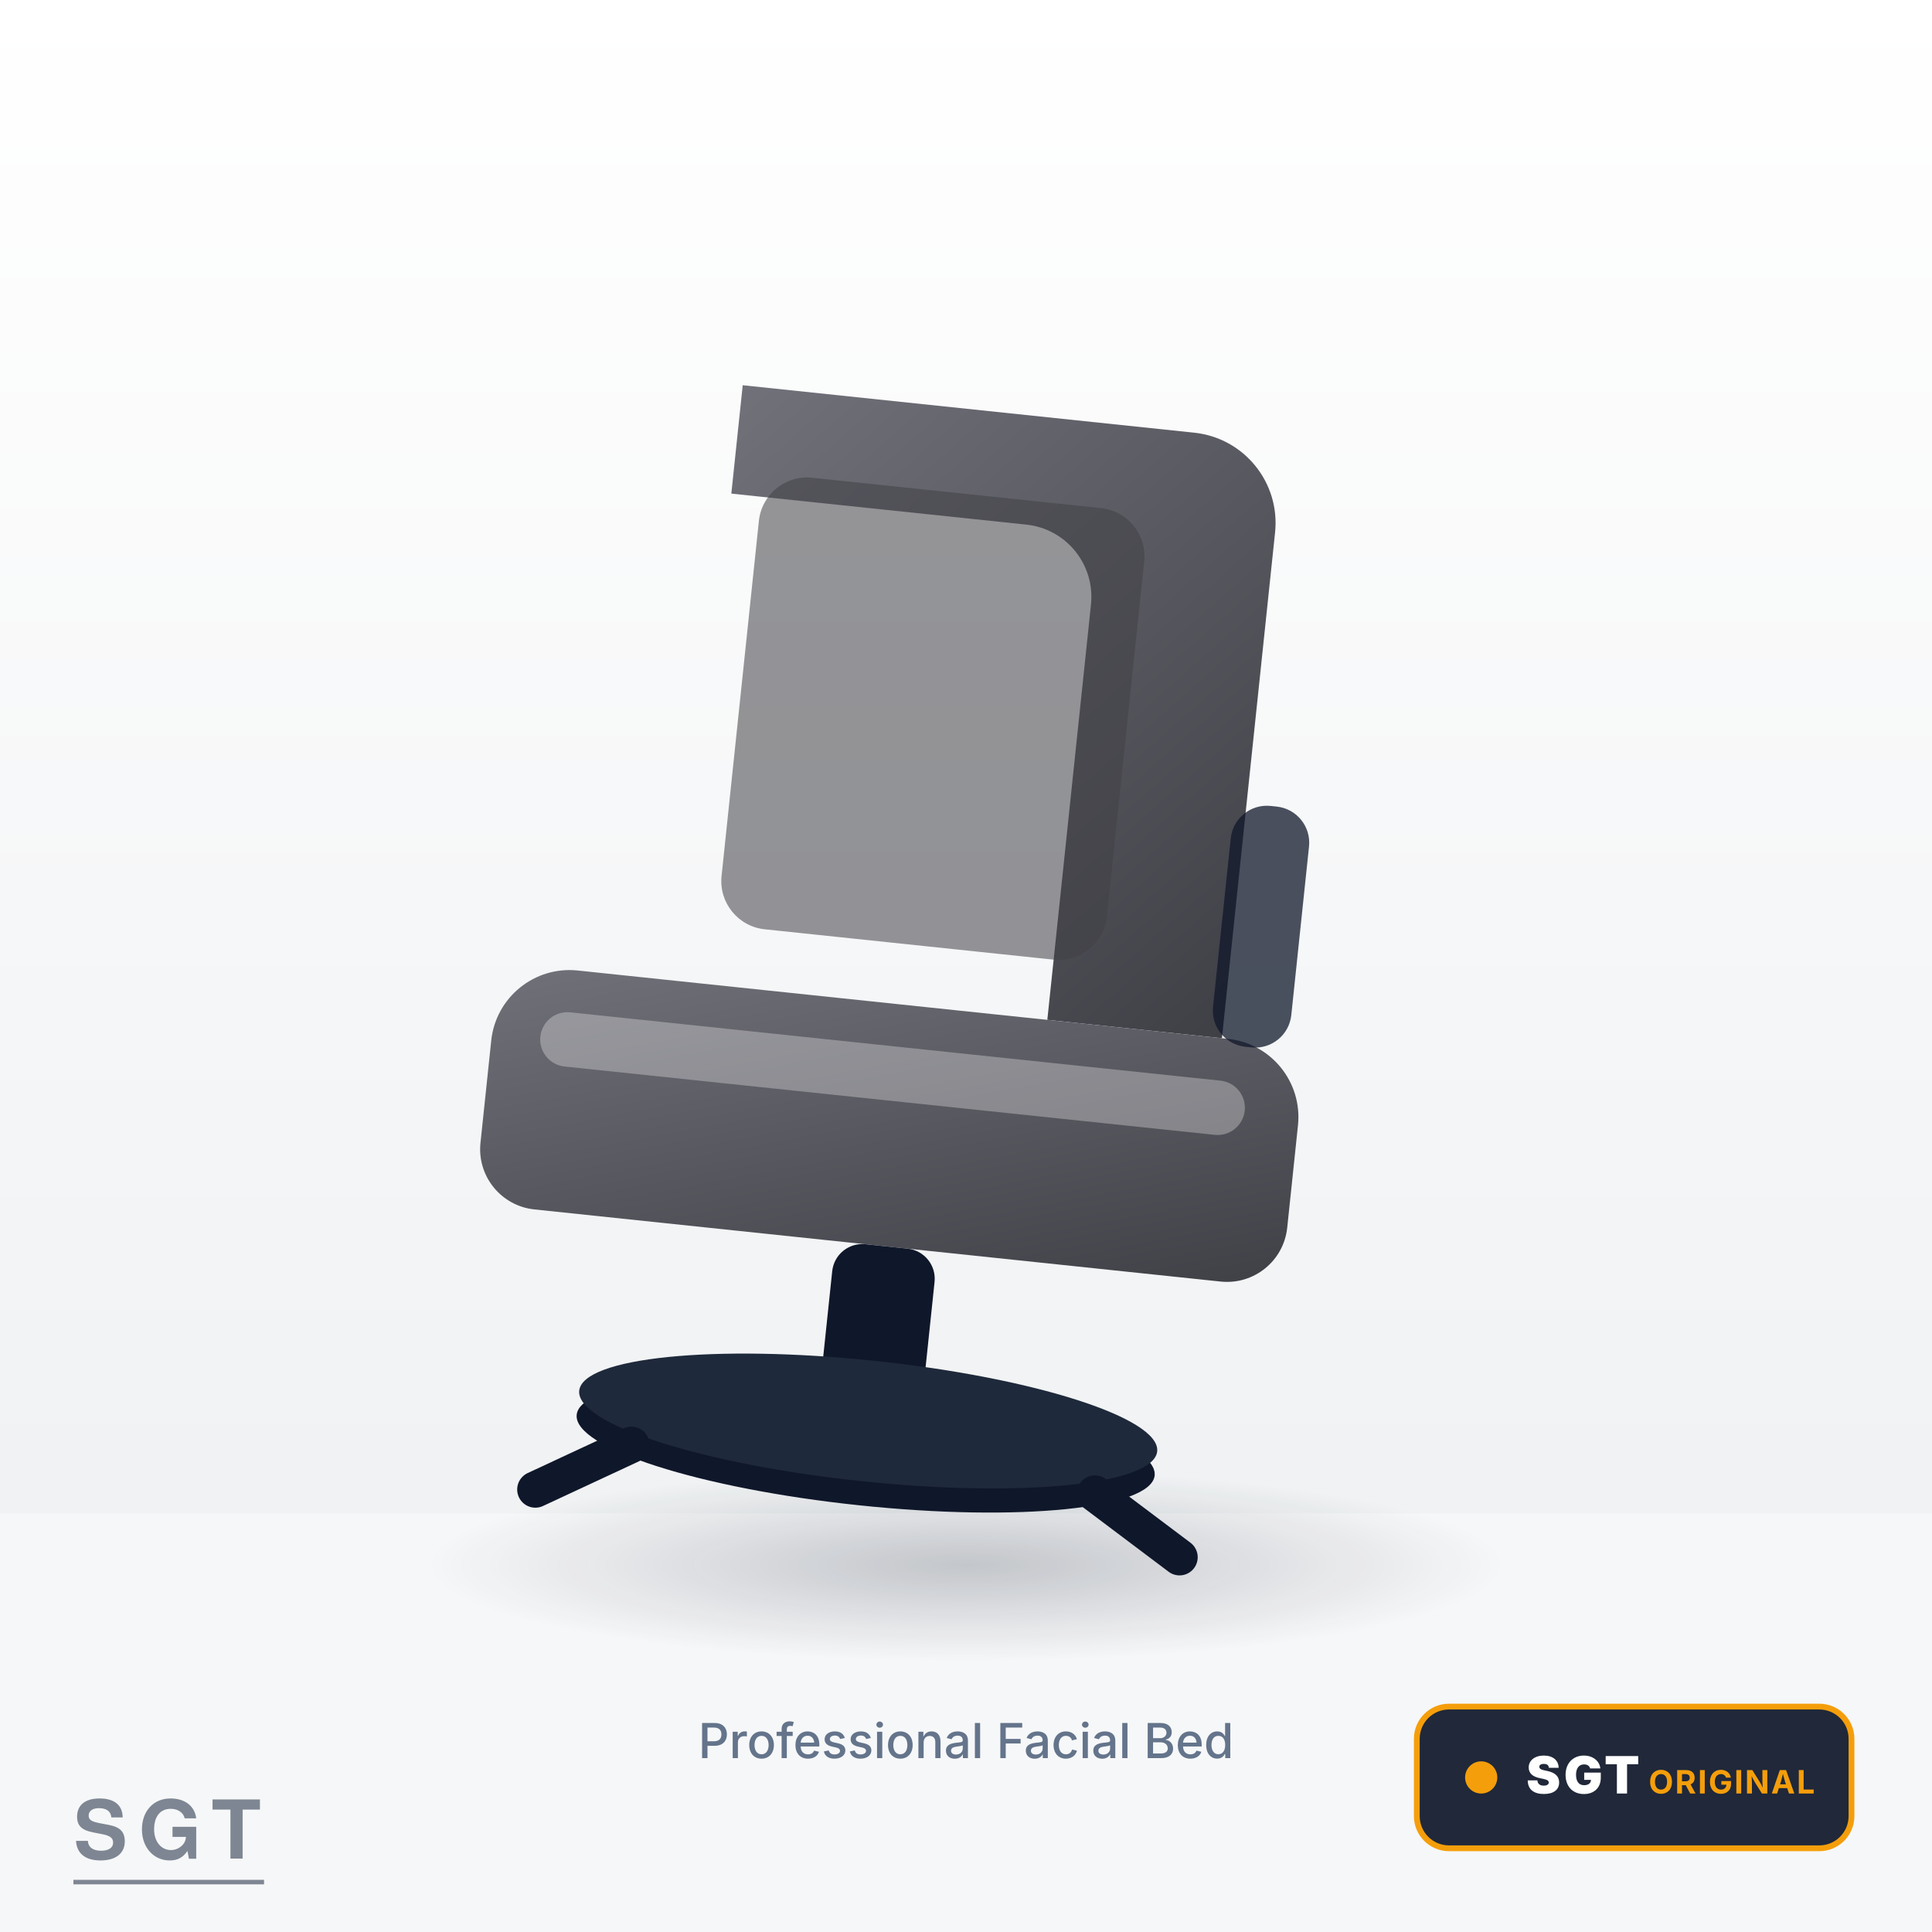
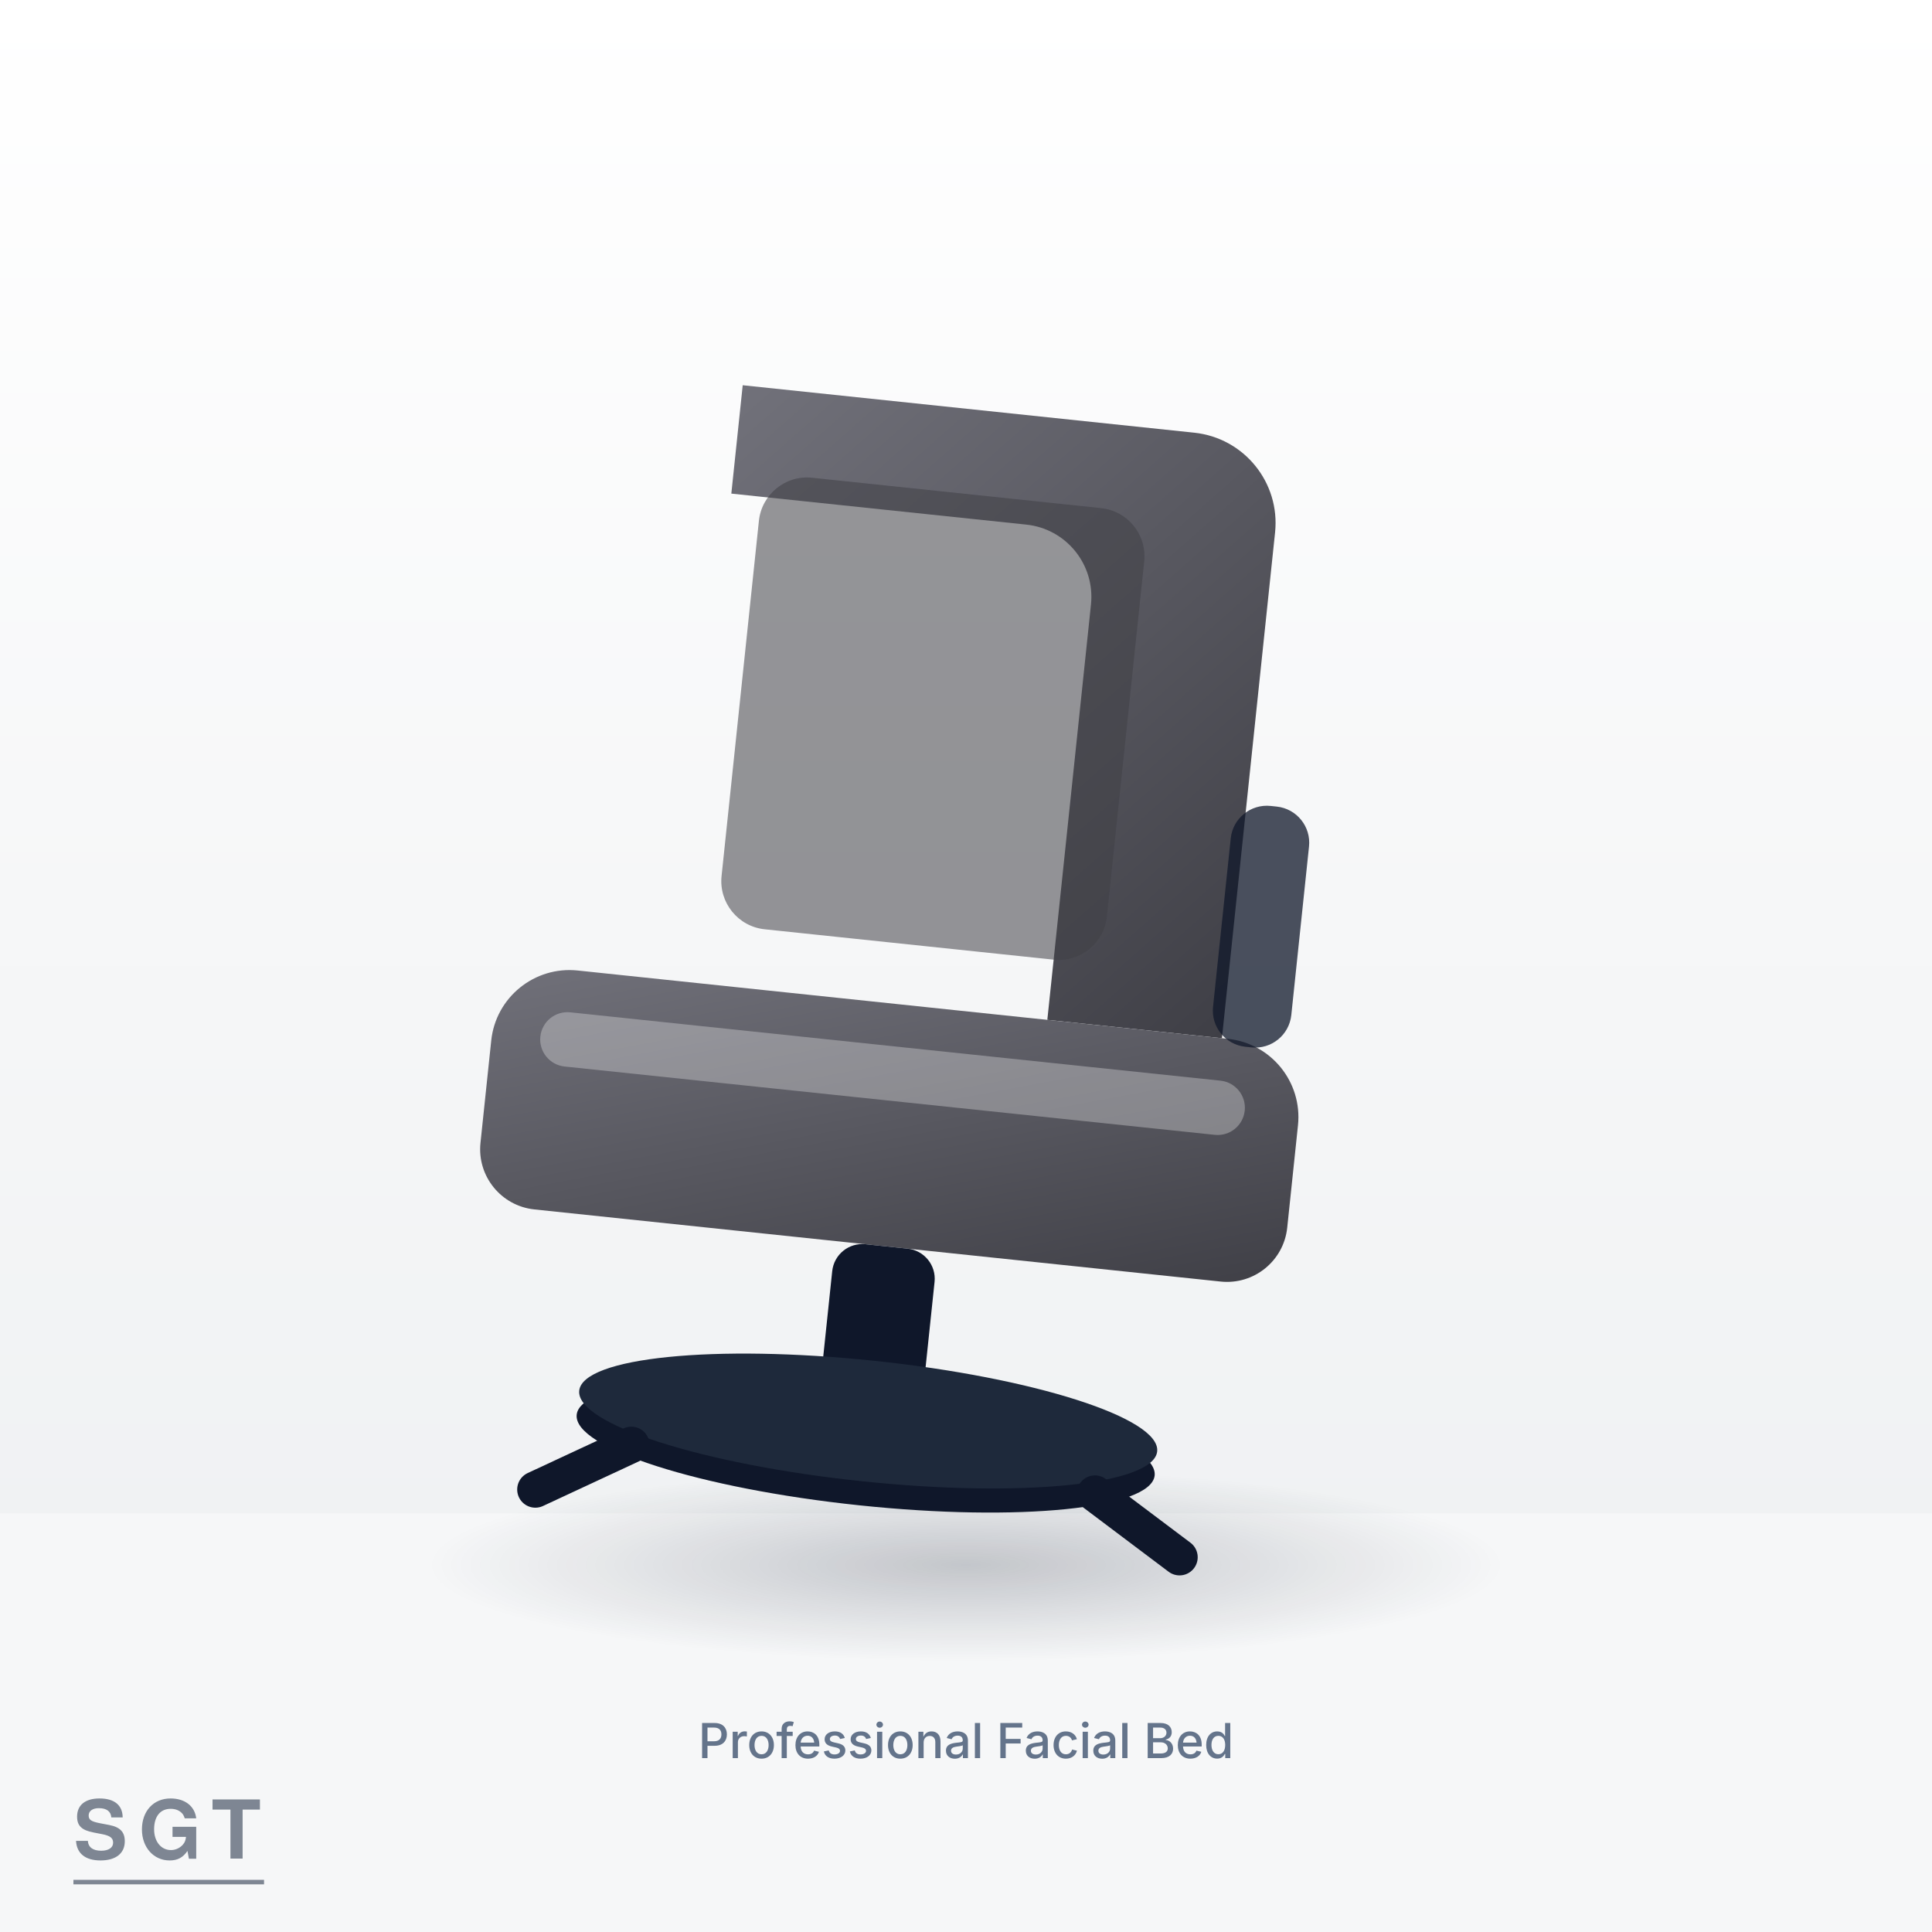
<svg xmlns="http://www.w3.org/2000/svg" viewBox="0 0 600 600" width="600" height="600" role="img" aria-label="Professional Facial Bed — Salon Furniture">
  <defs>
    <linearGradient id="bg" x1="0" y1="0" x2="0" y2="1">
      <stop offset="0%" stop-color="#ffffff" />
      <stop offset="100%" stop-color="#eceef0" />
    </linearGradient>
    <linearGradient id="body" x1="0" y1="0" x2="1" y2="1">
      <stop offset="0%" stop-color="#71717a" />
      <stop offset="100%" stop-color="#3f3f46" />
    </linearGradient>
    <linearGradient id="stroke" x1="0" y1="0" x2="1" y2="1">
      <stop offset="0%" stop-color="#71717a" />
      <stop offset="100%" stop-color="#3f3f46" />
    </linearGradient>
    <radialGradient id="shadow" cx="50%" cy="50%">
      <stop offset="0%" stop-color="#0f172a" stop-opacity="0.22" />
      <stop offset="100%" stop-color="#0f172a" stop-opacity="0" />
    </radialGradient>
  </defs>
  <rect width="600" height="600" fill="url(#bg)" />
  <rect y="470" width="600" height="130" fill="#f6f7f8" />
  <ellipse cx="300" cy="486" rx="168" ry="30" fill="url(#shadow)" />
  <g transform="translate(310 300) rotate(6) scale(0.94) translate(-300 -300)">
    <path d="M196 118h150a30 30 0 0 1 30 30v168h-58V178a24 24 0 0 0-24-24h-98z" fill="url(#body)" />
    <rect x="206" y="146" width="128" height="150" rx="16" fill="#3f3f46" opacity="0.55" />
    <path d="M162 316h216a26 26 0 0 1 26 26v34a20 20 0 0 1-20 20H156a20 20 0 0 1-20-20v-34a26 26 0 0 1 26-26z" fill="url(#body)" />
    <rect x="152" y="330" width="234" height="18" rx="9" fill="#ffffff" opacity="0.3" />
    <rect x="372" y="238" width="26" height="80" rx="12" fill="#0f172a" opacity="0.75" />
    <rect x="256" y="396" width="34" height="52" rx="10" fill="#0f172a" />
    <ellipse cx="273" cy="462" rx="96" ry="20" fill="#0f172a" />
    <ellipse cx="273" cy="454" rx="96" ry="20" fill="#1e293b" />
    <path d="M196 470l-30 18M350 470l30 18" stroke="#0f172a" stroke-width="12" stroke-linecap="round" />
  </g>
  <text x="300" y="546" font-family="ui-sans-serif,system-ui,-apple-system,sans-serif" font-size="15" font-weight="500" fill="#64748b" text-anchor="middle">Professional Facial Bed</text>
  <g id="sgt-mark" opacity="0.62">
    <text x="22.8" y="577.2" fill="#334155" font-family="Helvetica Neue, Helvetica, Arial, sans-serif" font-size="25.2" font-weight="600" letter-spacing="3.53">SGT</text>
    <rect x="22.8" y="583.8" width="59.2" height="1.4" fill="#334155" />
  </g>
-   <g id="sgt-brand-tag" transform="translate(440, 530)">
-     <rect x="0" y="0" width="135" height="44" rx="10" fill="#0f172a" fill-opacity="0.92" stroke="#f59e0b" stroke-width="1.8" />
-     <circle cx="20" cy="22" r="5" fill="#f59e0b" />
-     <text x="34" y="27" font-family="system-ui, -apple-system, sans-serif" font-weight="900" font-size="16" fill="#ffffff" letter-spacing="1">SGT</text>
-     <text x="72" y="27" font-family="system-ui, -apple-system, sans-serif" font-weight="700" font-size="10" fill="#f59e0b" letter-spacing="0.5">ORIGINAL</text>
-   </g>
</svg>
